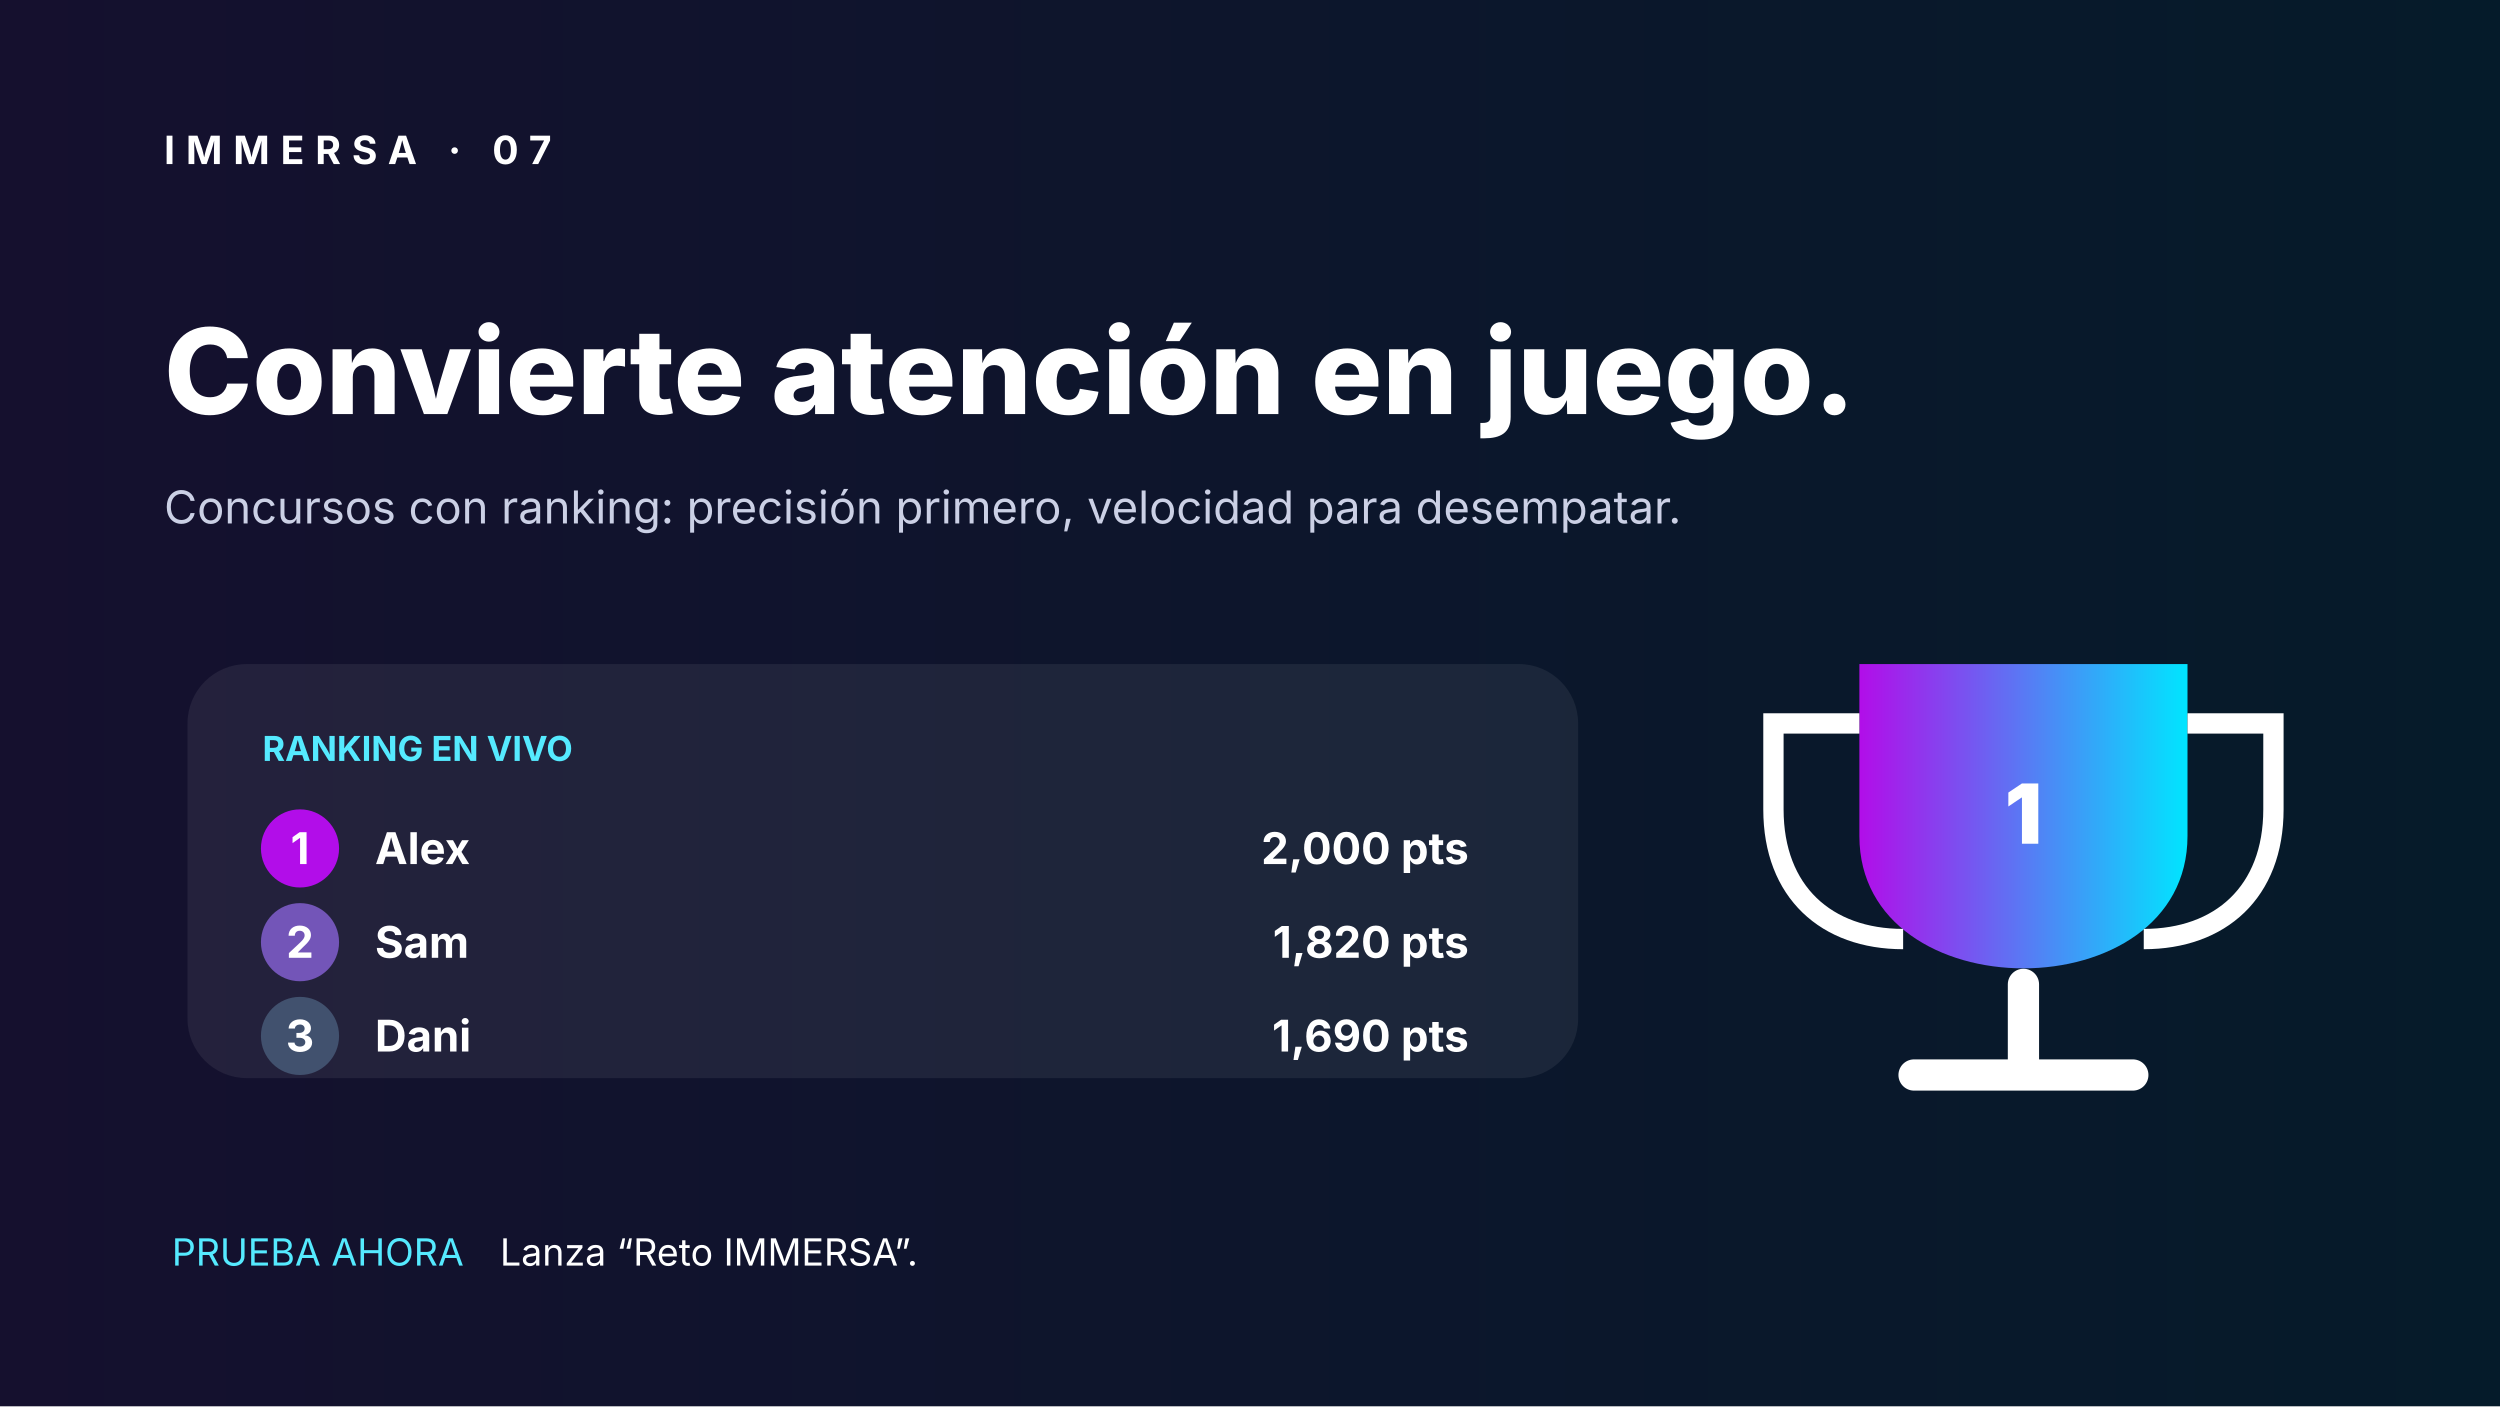
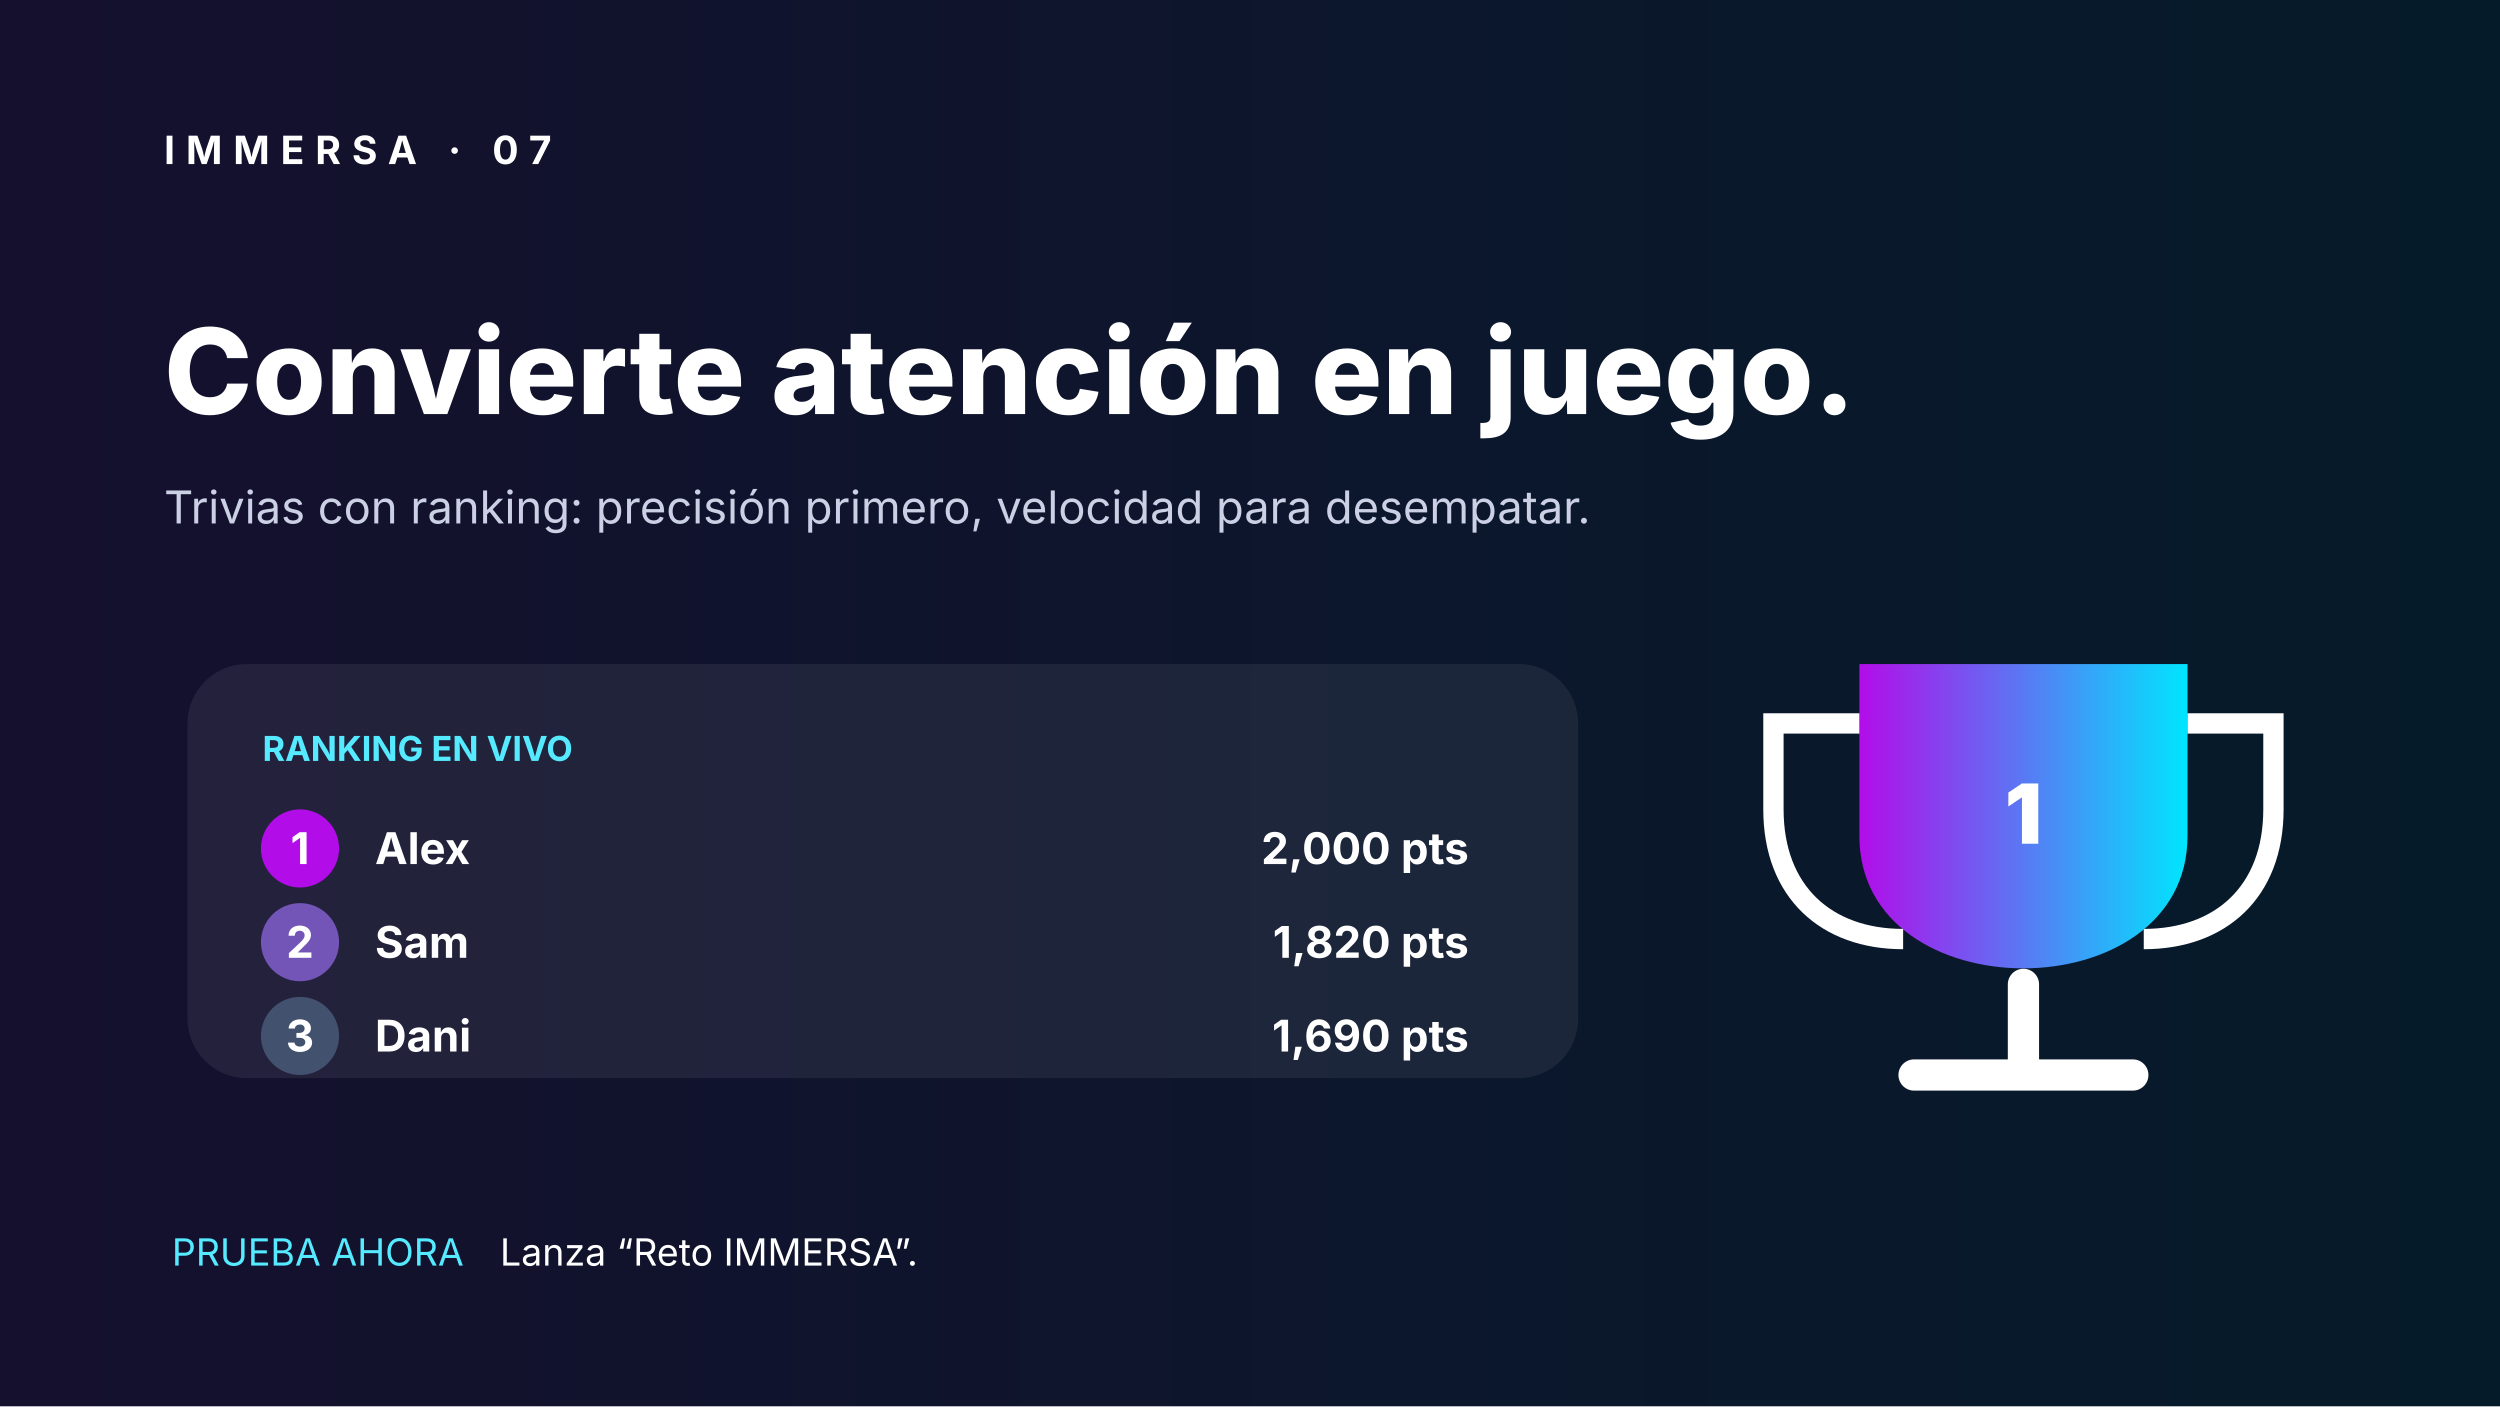
<svg xmlns="http://www.w3.org/2000/svg" width="1600" height="900" viewBox="0 0 1600 900">
  <defs>
    <linearGradient id="g">
      <stop stop-color="#15102e" />
      <stop offset="1" stop-color="#051b2a" />
    </linearGradient>
    <linearGradient id="a">
      <stop stop-color="#b20de9" />
      <stop offset="1" stop-color="#00e5ff" />
    </linearGradient>
  </defs>
  <rect width="1600" height="900" fill="url(#g)" />
  <g font-family="Inter,Arial,sans-serif" fill="#fff">
    <text x="105" y="105" font-size="25" letter-spacing="7" font-weight="700">IMMERSA · 07</text>
    <text x="105" y="265" font-size="76" font-weight="800">Convierte atención en juego.</text>
-     <text x="105" y="335" font-size="29" fill="#cbd0e5">Concursos con ranking: precisión primero, velocidad para desempatar.</text>
+     <text x="105" y="335" font-size="29" fill="#cbd0e5">Trivias con ranking: precisión primero, velocidad para desempatar.</text>
  </g>
  <g transform="translate(120 425)" font-family="Inter,Arial,sans-serif">
    <rect width="890" height="265" rx="38" fill="#fff" opacity=".07" />
    <text x="48" y="62" font-size="22" fill="#55eaff" font-weight="700">RANKING EN VIVO</text>
    <g font-size="28" fill="#fff" font-weight="700">
      <circle cx="72" cy="118" r="25" fill="#b20de9" />
      <text x="72" y="128" text-anchor="middle">1</text>
      <text x="120" y="128">Alex</text>
      <text x="820" y="128" text-anchor="end">2,000 pts</text>
      <circle cx="72" cy="178" r="25" fill="#7355b8" />
      <text x="72" y="188" text-anchor="middle">2</text>
      <text x="120" y="188">Sam</text>
      <text x="820" y="188" text-anchor="end">1,820 pts</text>
      <circle cx="72" cy="238" r="25" fill="#41516e" />
      <text x="72" y="248" text-anchor="middle">3</text>
      <text x="120" y="248">Dani</text>
      <text x="820" y="248" text-anchor="end">1,690 pts</text>
    </g>
  </g>
  <g transform="translate(1110 425)" font-family="Inter,Arial,sans-serif">
    <path d="M80 0h210v110c0 113-210 113-210 0Z" fill="url(#a)" />
    <path d="M185 205v58M115 263h140" stroke="#fff" stroke-width="20" stroke-linecap="round" />
    <path d="M80 38H25v55c0 53 34 83 83 83M290 38h55v55c0 53-34 83-83 83" fill="none" stroke="#fff" stroke-width="13" />
    <text x="185" y="115" text-anchor="middle" font-size="53" fill="#fff" font-weight="900">1</text>
  </g>
  <text x="110" y="810" font-family="Inter,Arial,sans-serif" font-size="24" fill="#55eaff">PRUEBA AHORA</text>
  <text x="320" y="810" font-family="Inter,Arial,sans-serif" font-size="24" fill="#fff">Lanza “Reto IMMERSA”.</text>
</svg>
